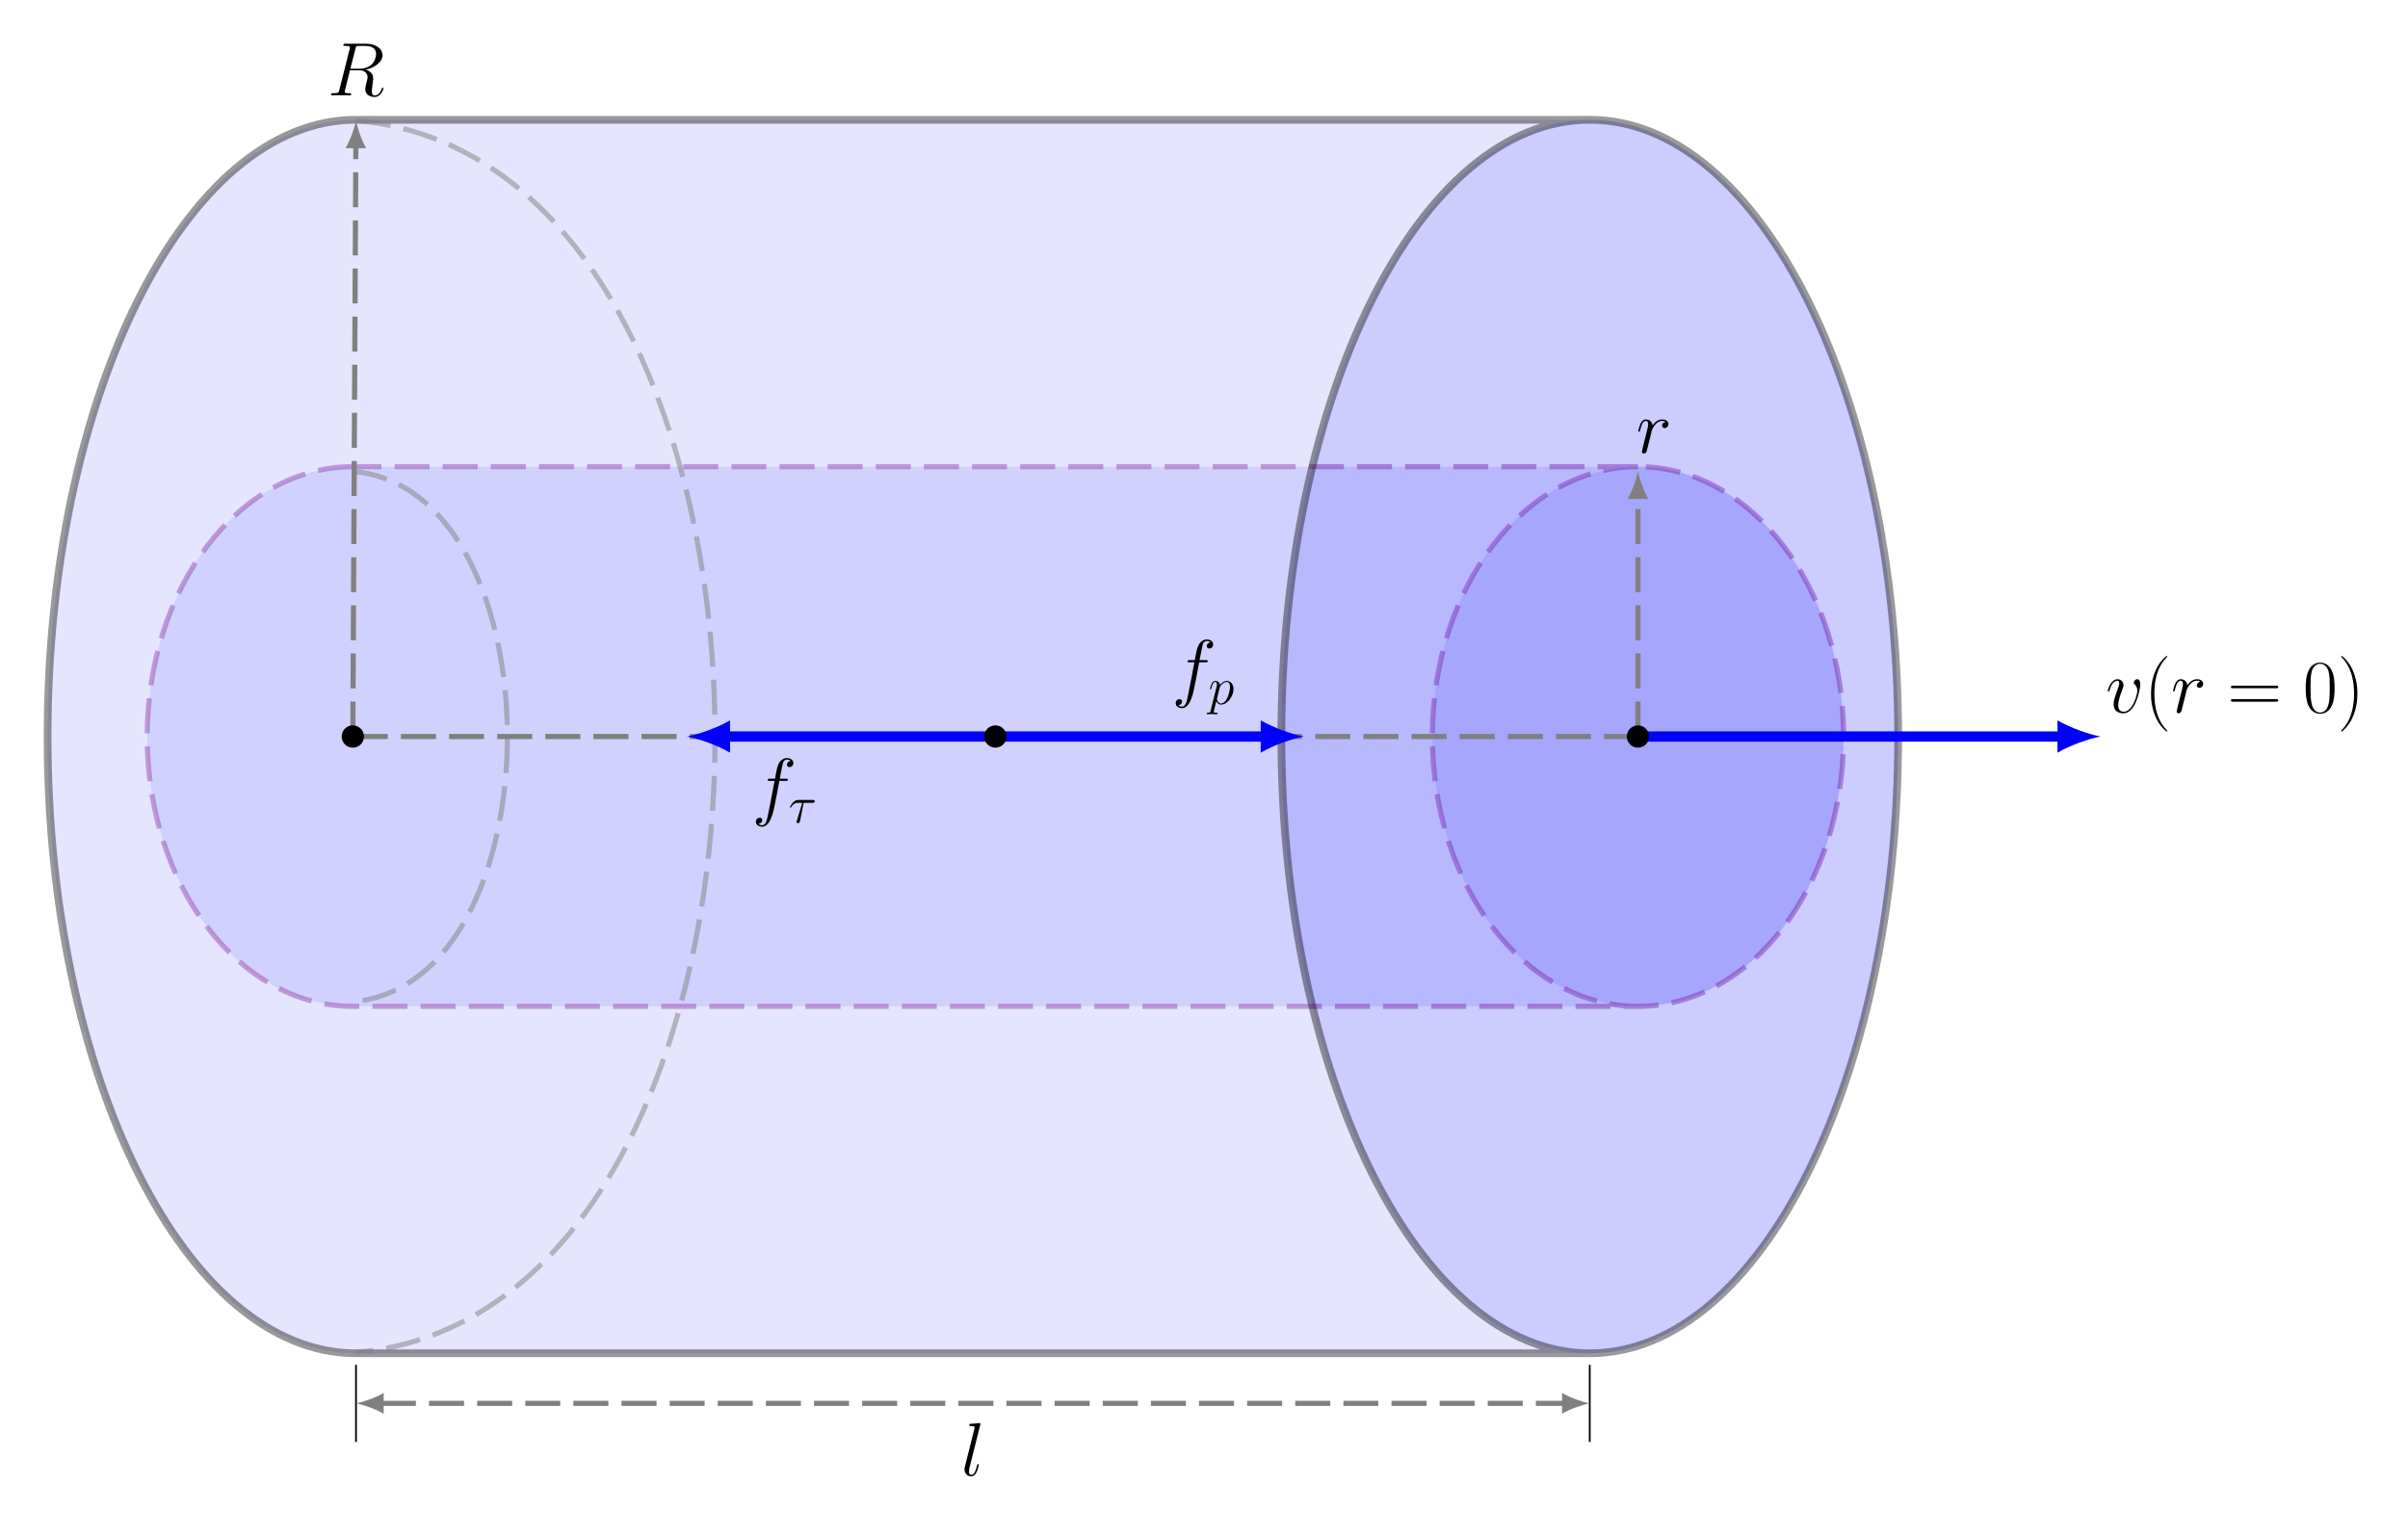
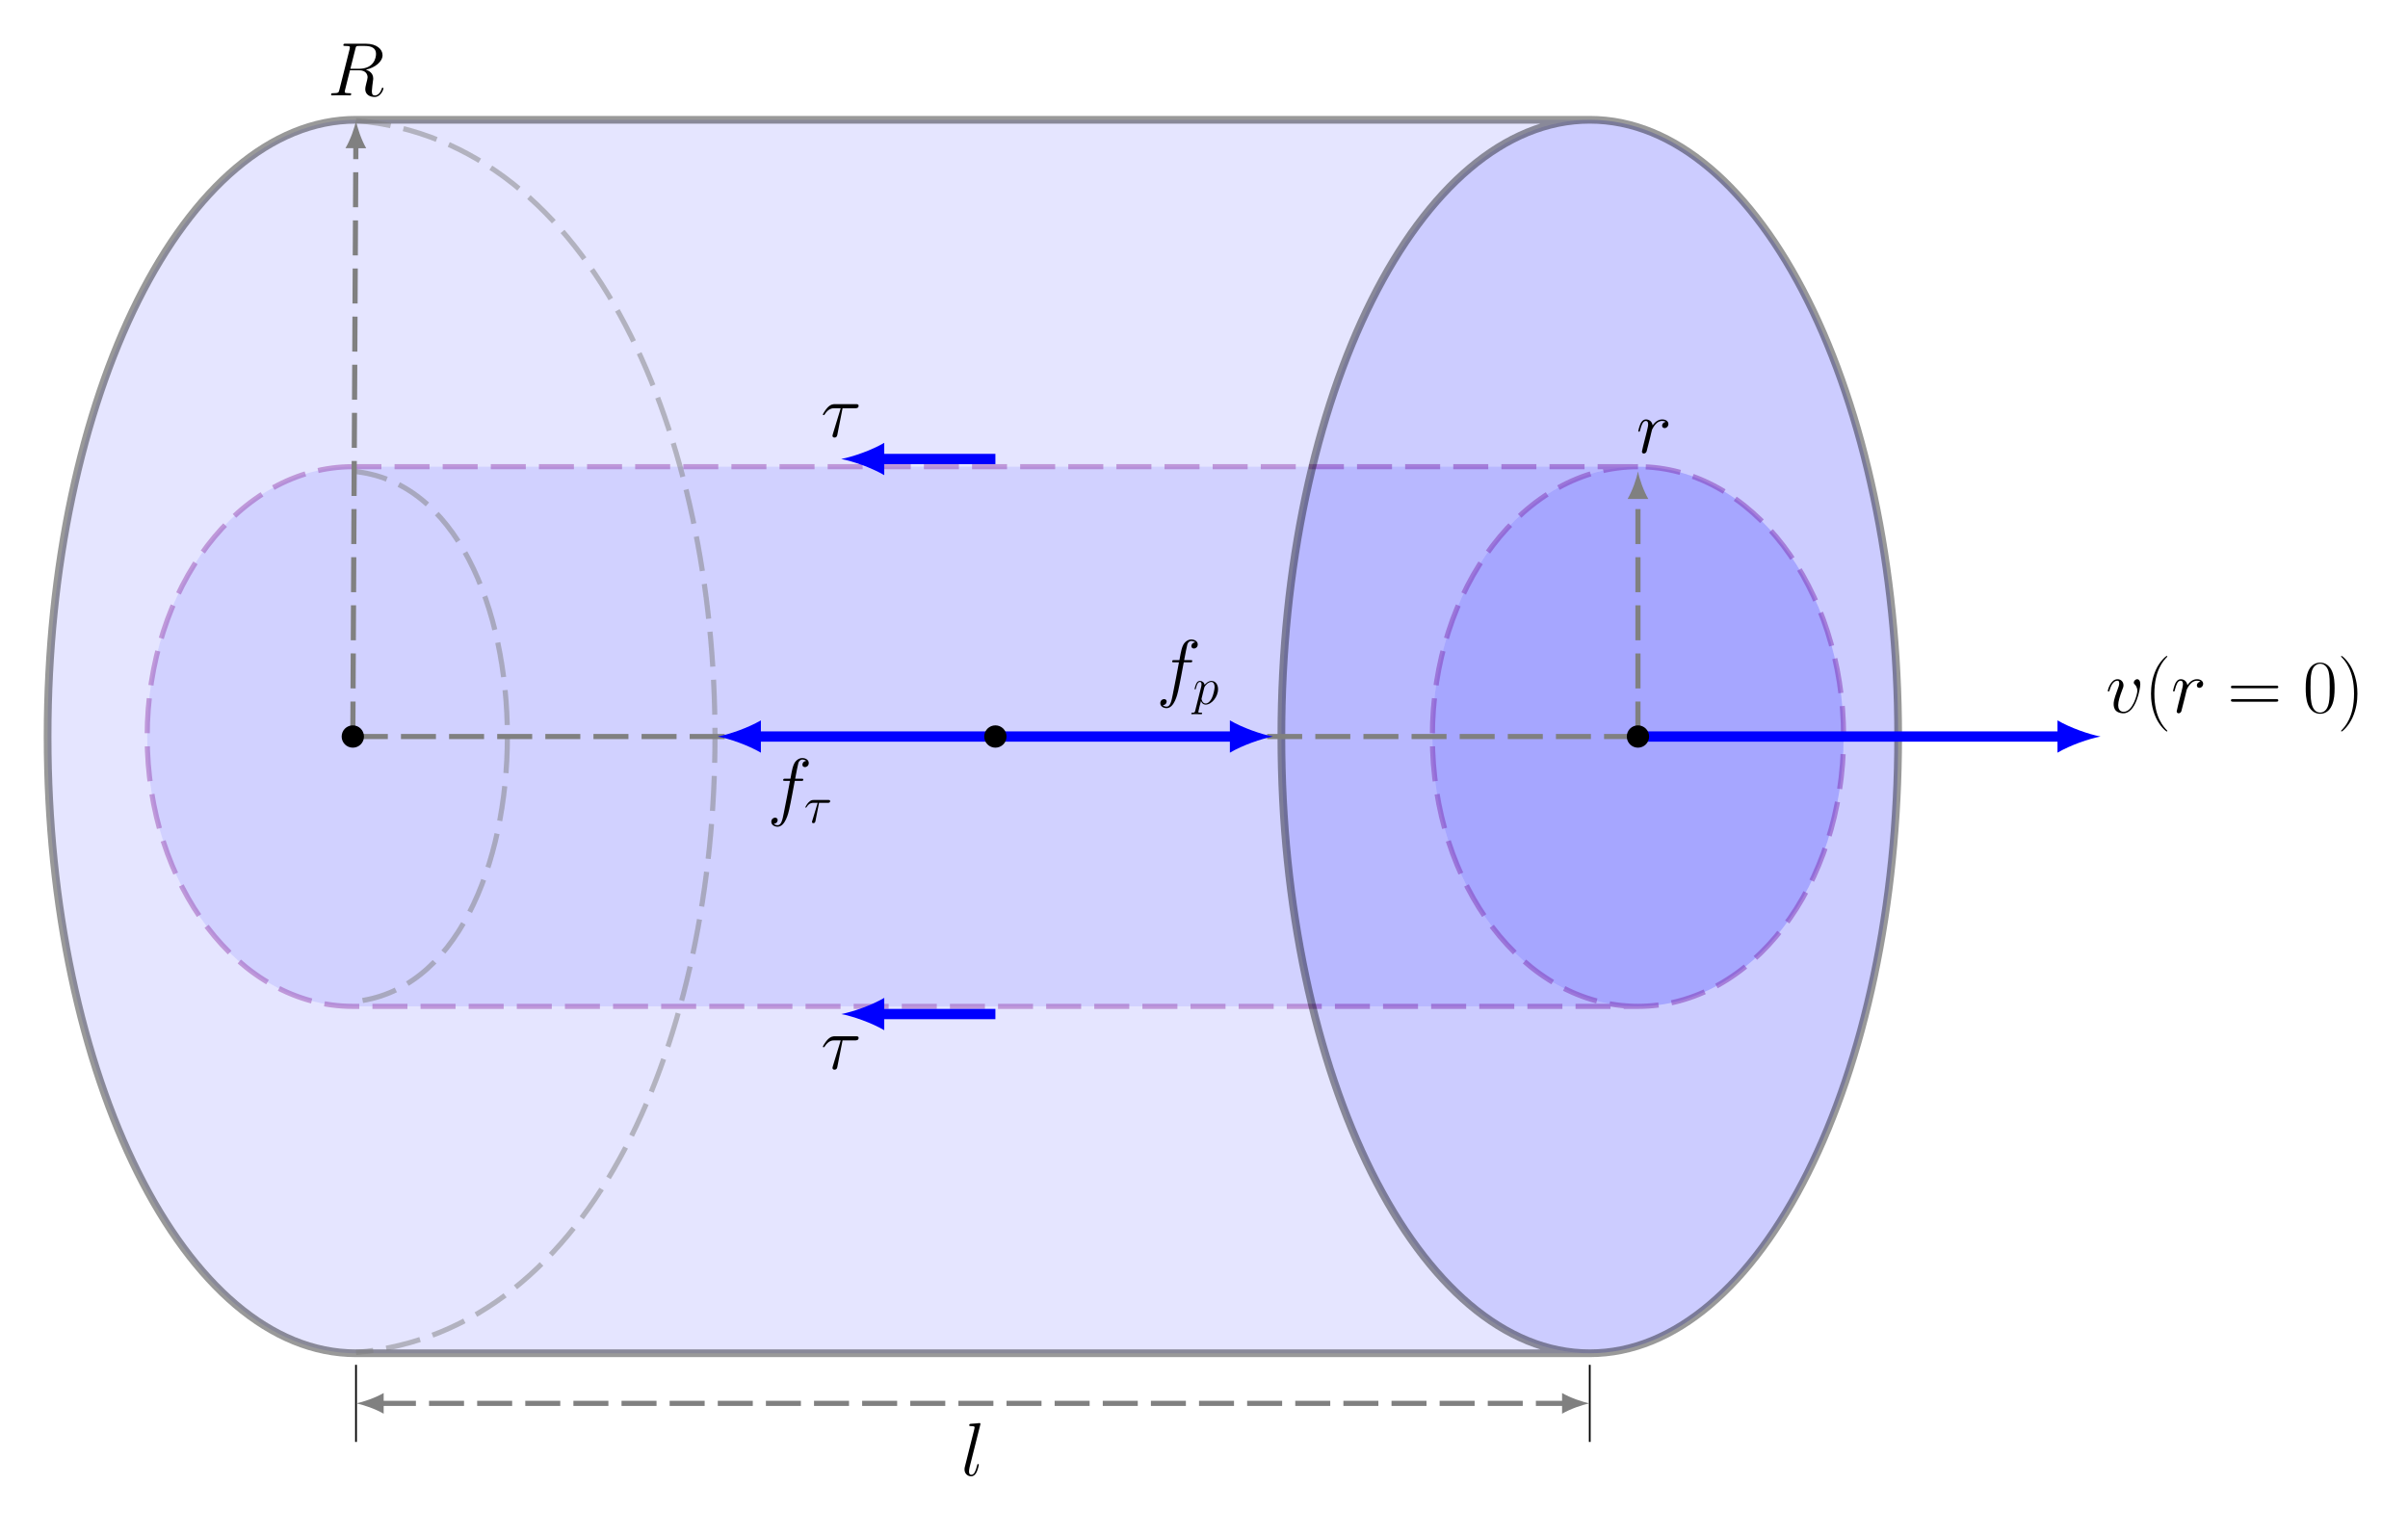
<svg xmlns="http://www.w3.org/2000/svg" xmlns:xlink="http://www.w3.org/1999/xlink" width="548.362pt" height="349.94pt" viewBox="0 0 548.362 349.94">
  <defs>
    <g>
      <g id="glyph-0-0">
        <path d="M 7.875 -6.438 C 7.875 -7.531 7.312 -7.594 7.188 -7.594 C 6.766 -7.594 6.391 -7.188 6.391 -6.828 C 6.391 -6.625 6.516 -6.516 6.578 -6.438 C 6.75 -6.281 7.203 -5.812 7.203 -4.922 C 7.203 -4.203 6.172 -0.172 4.094 -0.172 C 3.047 -0.172 2.844 -1.047 2.844 -1.688 C 2.844 -2.547 3.234 -3.75 3.703 -5 C 3.984 -5.703 4.047 -5.875 4.047 -6.219 C 4.047 -6.938 3.531 -7.594 2.688 -7.594 C 1.109 -7.594 0.469 -5.094 0.469 -4.953 C 0.469 -4.891 0.531 -4.797 0.656 -4.797 C 0.812 -4.797 0.828 -4.875 0.891 -5.109 C 1.312 -6.594 1.984 -7.25 2.641 -7.25 C 2.797 -7.25 3.078 -7.25 3.078 -6.688 C 3.078 -6.234 2.891 -5.734 2.641 -5.078 C 1.812 -2.875 1.812 -2.344 1.812 -1.922 C 1.812 -1.547 1.859 -0.844 2.391 -0.359 C 3.016 0.172 3.875 0.172 4.031 0.172 C 6.891 0.172 7.875 -5.453 7.875 -6.438 Z M 7.875 -6.438 " />
      </g>
      <g id="glyph-0-1">
        <path d="M 6.703 -7.047 C 6.172 -6.938 5.891 -6.562 5.891 -6.188 C 5.891 -5.766 6.219 -5.625 6.453 -5.625 C 6.938 -5.625 7.328 -6.047 7.328 -6.562 C 7.328 -7.109 6.797 -7.594 5.938 -7.594 C 5.25 -7.594 4.453 -7.281 3.734 -6.234 C 3.609 -7.141 2.922 -7.594 2.234 -7.594 C 1.562 -7.594 1.219 -7.078 1.016 -6.703 C 0.719 -6.078 0.469 -5.047 0.469 -4.953 C 0.469 -4.891 0.531 -4.797 0.656 -4.797 C 0.797 -4.797 0.812 -4.828 0.906 -5.219 C 1.172 -6.25 1.5 -7.25 2.188 -7.25 C 2.594 -7.25 2.719 -6.953 2.719 -6.453 C 2.719 -6.078 2.547 -5.406 2.422 -4.875 L 1.953 -3.016 C 1.875 -2.688 1.688 -1.906 1.594 -1.594 C 1.484 -1.156 1.297 -0.344 1.297 -0.266 C 1.297 -0.016 1.484 0.172 1.734 0.172 C 1.922 0.172 2.25 0.047 2.359 -0.297 C 2.406 -0.438 3.047 -3.031 3.156 -3.422 C 3.234 -3.812 3.344 -4.172 3.422 -4.547 C 3.5 -4.781 3.562 -5.062 3.609 -5.281 C 3.672 -5.438 4.125 -6.281 4.562 -6.656 C 4.766 -6.859 5.219 -7.25 5.922 -7.25 C 6.203 -7.25 6.469 -7.203 6.703 -7.047 Z M 6.703 -7.047 " />
      </g>
      <g id="glyph-0-2">
        <path d="M 6.344 -10.594 C 6.484 -11.234 6.562 -11.266 7.234 -11.266 L 8.469 -11.266 C 9.953 -11.266 11.047 -10.812 11.047 -9.469 C 11.047 -8.594 10.609 -6.062 7.141 -6.062 L 5.203 -6.062 Z M 8.734 -5.859 C 10.859 -6.312 12.531 -7.703 12.531 -9.172 C 12.531 -10.516 11.172 -11.766 8.781 -11.766 L 4.109 -11.766 C 3.766 -11.766 3.609 -11.766 3.609 -11.438 C 3.609 -11.266 3.734 -11.266 4.062 -11.266 C 5.094 -11.266 5.094 -11.125 5.094 -10.938 C 5.094 -10.906 5.094 -10.797 5.031 -10.531 L 2.703 -1.281 C 2.547 -0.672 2.516 -0.5 1.328 -0.5 C 0.938 -0.5 0.812 -0.5 0.812 -0.172 C 0.812 0 1 0 1.047 0 C 1.359 0 1.719 -0.031 2.047 -0.031 L 4.078 -0.031 C 4.391 -0.031 4.75 0 5.062 0 C 5.203 0 5.391 0 5.391 -0.328 C 5.391 -0.5 5.234 -0.5 4.969 -0.5 C 3.922 -0.5 3.922 -0.641 3.922 -0.812 C 3.922 -0.828 3.922 -0.953 3.953 -1.078 L 5.109 -5.719 L 7.188 -5.719 C 8.812 -5.719 9.125 -4.688 9.125 -4.109 C 9.125 -3.859 8.953 -3.188 8.828 -2.734 C 8.641 -1.953 8.594 -1.75 8.594 -1.422 C 8.594 -0.203 9.594 0.359 10.75 0.359 C 12.141 0.359 12.734 -1.344 12.734 -1.578 C 12.734 -1.703 12.656 -1.75 12.547 -1.75 C 12.422 -1.75 12.375 -1.656 12.344 -1.516 C 11.938 -0.297 11.234 0.016 10.797 0.016 C 10.359 0.016 10.094 -0.172 10.094 -0.953 C 10.094 -1.359 10.297 -2.922 10.312 -3.016 C 10.406 -3.656 10.406 -3.719 10.406 -3.859 C 10.406 -5.109 9.391 -5.641 8.734 -5.859 Z M 8.734 -5.859 " />
      </g>
      <g id="glyph-0-3">
        <path d="M 7.672 -6.922 C 8.031 -6.922 8.156 -6.922 8.156 -7.25 C 8.156 -7.422 8.031 -7.422 7.719 -7.422 L 6.312 -7.422 C 6.641 -9.188 6.891 -10.422 7.031 -10.969 C 7.125 -11.375 7.484 -11.781 7.938 -11.781 C 8.297 -11.781 8.656 -11.625 8.828 -11.469 C 8.156 -11.406 7.953 -10.906 7.953 -10.609 C 7.953 -10.266 8.219 -10.062 8.547 -10.062 C 8.891 -10.062 9.406 -10.344 9.406 -11 C 9.406 -11.719 8.672 -12.125 7.922 -12.125 C 7.188 -12.125 6.453 -11.578 6.109 -10.906 C 5.797 -10.297 5.625 -9.672 5.234 -7.422 L 4.078 -7.422 C 3.75 -7.422 3.578 -7.422 3.578 -7.109 C 3.578 -6.922 3.688 -6.922 4.031 -6.922 L 5.125 -6.922 C 4.828 -5.328 4.109 -1.422 3.719 0.406 C 3.422 1.906 3.172 3.172 2.312 3.172 C 2.25 3.172 1.75 3.172 1.453 2.844 C 2.328 2.766 2.328 2.016 2.328 2 C 2.328 1.656 2.062 1.453 1.734 1.453 C 1.391 1.453 0.875 1.734 0.875 2.391 C 0.875 3.141 1.641 3.516 2.312 3.516 C 4.062 3.516 4.781 0.359 4.969 -0.5 C 5.281 -1.828 6.125 -6.406 6.219 -6.922 Z M 7.672 -6.922 " />
      </g>
      <g id="glyph-0-4">
+         <path d="M 4.938 -6.484 L 7.797 -6.484 C 8.031 -6.484 8.594 -6.484 8.594 -7.047 C 8.594 -7.422 8.266 -7.422 7.953 -7.422 L 3.219 -7.422 C 2.828 -7.422 2.234 -7.422 1.453 -6.578 C 1 -6.078 0.453 -5.172 0.453 -5.062 C 0.453 -4.953 0.531 -4.922 0.641 -4.922 C 0.75 -4.922 0.781 -4.969 0.859 -5.078 C 1.75 -6.484 2.656 -6.484 3.078 -6.484 L 4.516 -6.484 L 2.719 -0.578 C 2.641 -0.328 2.641 -0.297 2.641 -0.234 C 2.641 -0.047 2.75 0.188 3.094 0.188 C 3.641 0.188 3.719 -0.281 3.766 -0.531 Z M 4.938 -6.484 " />
+       </g>
+       <g id="glyph-0-5">
        <path d="M 4.375 -11.516 C 4.391 -11.594 4.422 -11.688 4.422 -11.781 C 4.422 -11.953 4.25 -11.953 4.219 -11.953 C 4.203 -11.953 3.578 -11.891 3.266 -11.859 C 2.984 -11.844 2.719 -11.812 2.406 -11.797 C 2 -11.766 1.875 -11.75 1.875 -11.438 C 1.875 -11.266 2.047 -11.266 2.219 -11.266 C 3.094 -11.266 3.094 -11.109 3.094 -10.938 C 3.094 -10.859 3.094 -10.828 3.016 -10.516 L 0.875 -1.984 C 0.828 -1.797 0.797 -1.656 0.797 -1.375 C 0.797 -0.516 1.422 0.172 2.312 0.172 C 2.875 0.172 3.25 -0.203 3.531 -0.734 C 3.828 -1.312 4.062 -2.391 4.062 -2.469 C 4.062 -2.547 4 -2.625 3.891 -2.625 C 3.734 -2.625 3.719 -2.531 3.656 -2.266 C 3.344 -1.078 3.031 -0.172 2.344 -0.172 C 1.828 -0.172 1.828 -0.719 1.828 -0.969 C 1.828 -1.031 1.828 -1.391 1.953 -1.875 Z M 4.375 -11.516 " />
      </g>
      <g id="glyph-1-0">
        <path d="M 5.266 4.203 C 5.266 4.188 5.266 4.156 5.219 4.094 C 4.422 3.281 2.312 1.078 2.312 -4.281 C 2.312 -9.656 4.391 -11.844 5.234 -12.703 C 5.234 -12.719 5.266 -12.766 5.266 -12.812 C 5.266 -12.859 5.219 -12.891 5.141 -12.891 C 4.953 -12.891 3.5 -11.625 2.656 -9.734 C 1.797 -7.812 1.547 -5.953 1.547 -4.312 C 1.547 -3.062 1.672 -0.969 2.703 1.25 C 3.531 3.047 4.938 4.312 5.141 4.312 C 5.234 4.312 5.266 4.266 5.266 4.203 Z M 5.266 4.203 " />
      </g>
      <g id="glyph-1-1">
        <path d="M 11.078 -5.531 C 11.328 -5.531 11.594 -5.531 11.594 -5.812 C 11.594 -6.125 11.297 -6.125 11 -6.125 L 1.375 -6.125 C 1.078 -6.125 0.797 -6.125 0.797 -5.812 C 0.797 -5.531 1.047 -5.531 1.312 -5.531 Z M 11 -2.469 C 11.297 -2.469 11.594 -2.469 11.594 -2.766 C 11.594 -3.062 11.328 -3.062 11.078 -3.062 L 1.312 -3.062 C 1.047 -3.062 0.797 -3.062 0.797 -2.766 C 0.797 -2.469 1.078 -2.469 1.375 -2.469 Z M 11 -2.469 " />
      </g>
      <g id="glyph-1-2">
        <path d="M 7.234 -5.531 C 7.234 -6.578 7.219 -8.375 6.484 -9.75 C 5.859 -10.953 4.844 -11.375 3.938 -11.375 C 3.109 -11.375 2.062 -11 1.406 -9.766 C 0.719 -8.469 0.656 -6.875 0.656 -5.531 C 0.656 -4.547 0.672 -3.047 1.203 -1.734 C 1.953 0.031 3.266 0.281 3.938 0.281 C 4.734 0.281 5.938 -0.047 6.641 -1.688 C 7.156 -2.875 7.234 -4.266 7.234 -5.531 Z M 3.938 0 C 2.844 0 2.188 -0.953 1.953 -2.25 C 1.75 -3.266 1.75 -4.75 1.75 -5.719 C 1.75 -7.047 1.75 -8.141 1.984 -9.188 C 2.312 -10.656 3.266 -11.109 3.938 -11.109 C 4.656 -11.109 5.562 -10.641 5.891 -9.234 C 6.109 -8.25 6.125 -7.094 6.125 -5.719 C 6.125 -4.594 6.125 -3.219 5.922 -2.203 C 5.562 -0.328 4.547 0 3.938 0 Z M 3.938 0 " />
      </g>
      <g id="glyph-1-3">
        <path d="M 4.531 -4.281 C 4.531 -5.531 4.406 -7.625 3.375 -9.844 C 2.547 -11.641 1.141 -12.891 0.938 -12.891 C 0.875 -12.891 0.812 -12.875 0.812 -12.797 C 0.812 -12.766 0.828 -12.734 0.844 -12.703 C 1.672 -11.844 3.766 -9.656 3.766 -4.312 C 3.766 1.062 1.688 3.25 0.844 4.109 C 0.828 4.156 0.812 4.172 0.812 4.203 C 0.812 4.281 0.875 4.312 0.938 4.312 C 1.125 4.312 2.578 3.031 3.422 1.141 C 4.281 -0.781 4.531 -2.641 4.531 -4.281 Z M 4.531 -4.281 " />
      </g>
      <g id="glyph-2-0">
        <path d="M 0.516 1.516 C 0.438 1.875 0.375 1.969 -0.109 1.969 C -0.25 1.969 -0.375 1.969 -0.375 2.203 C -0.375 2.219 -0.359 2.312 -0.234 2.312 C -0.078 2.312 0.094 2.297 0.25 2.297 L 0.766 2.297 C 1.016 2.297 1.625 2.312 1.875 2.312 C 1.953 2.312 2.094 2.312 2.094 2.109 C 2.094 1.969 2.016 1.969 1.812 1.969 C 1.25 1.969 1.219 1.891 1.219 1.797 C 1.219 1.656 1.75 -0.406 1.828 -0.688 C 1.953 -0.344 2.281 0.125 2.906 0.125 C 4.25 0.125 5.719 -1.641 5.719 -3.391 C 5.719 -4.5 5.094 -5.266 4.203 -5.266 C 3.438 -5.266 2.781 -4.531 2.656 -4.359 C 2.562 -4.953 2.094 -5.266 1.609 -5.266 C 1.266 -5.266 0.984 -5.109 0.766 -4.656 C 0.547 -4.219 0.375 -3.484 0.375 -3.438 C 0.375 -3.391 0.438 -3.328 0.516 -3.328 C 0.609 -3.328 0.625 -3.344 0.688 -3.625 C 0.875 -4.328 1.094 -5.031 1.578 -5.031 C 1.859 -5.031 1.953 -4.844 1.953 -4.484 C 1.953 -4.203 1.906 -4.078 1.859 -3.859 Z M 2.578 -3.734 C 2.672 -4.062 3 -4.406 3.188 -4.578 C 3.328 -4.703 3.719 -5.031 4.172 -5.031 C 4.703 -5.031 4.938 -4.5 4.938 -3.891 C 4.938 -3.312 4.609 -1.953 4.297 -1.344 C 4 -0.688 3.453 -0.125 2.906 -0.125 C 2.094 -0.125 1.953 -1.141 1.953 -1.188 C 1.953 -1.234 1.984 -1.328 2 -1.391 Z M 2.578 -3.734 " />
      </g>
      <g id="glyph-2-1">
        <path d="M 3.438 -4.5 L 5.422 -4.5 C 5.562 -4.5 5.969 -4.5 5.969 -4.891 C 5.969 -5.156 5.734 -5.156 5.516 -5.156 L 2.234 -5.156 C 1.953 -5.156 1.547 -5.156 1 -4.562 C 0.688 -4.219 0.312 -3.578 0.312 -3.516 C 0.312 -3.438 0.375 -3.422 0.438 -3.422 C 0.531 -3.422 0.531 -3.453 0.594 -3.531 C 1.219 -4.5 1.844 -4.5 2.141 -4.5 L 3.125 -4.5 L 1.891 -0.406 C 1.828 -0.234 1.828 -0.203 1.828 -0.172 C 1.828 -0.031 1.906 0.125 2.156 0.125 C 2.516 0.125 2.578 -0.188 2.625 -0.375 Z M 3.438 -4.5 " />
      </g>
    </g>
  </defs>
  <path fill-rule="nonzero" fill="rgb(75%, 75%, 100%)" fill-opacity="0.5" d="M 80.344 106.297 C 54.484 106.297 33.523 133.812 33.523 167.754 C 33.523 201.695 54.484 229.211 80.344 229.211 L 373.008 229.211 C 347.148 229.211 326.188 201.695 326.188 167.754 C 326.188 133.812 347.148 106.297 373.008 106.297 Z M 80.344 106.297 " />
  <path fill-rule="nonzero" fill="rgb(50%, 50%, 100%)" fill-opacity="0.5" d="M 373.008 106.297 C 398.863 106.297 419.828 133.812 419.828 167.754 C 419.828 201.695 398.863 229.211 373.008 229.211 C 347.148 229.211 326.188 201.695 326.188 167.754 C 326.188 133.812 347.148 106.297 373.008 106.297 Z M 373.008 106.297 " />
  <path fill="none" stroke-width="1.171" stroke-linecap="butt" stroke-linejoin="miter" stroke="rgb(50%, 0%, 50%)" stroke-opacity="0.5" stroke-dasharray="7.97 2.989" stroke-miterlimit="10" d="M -108.3 61.456 C -134.16 61.456 -155.121 33.941 -155.121 -0.001 C -155.121 -33.942 -134.16 -61.458 -108.3 -61.458 L 184.364 -61.458 C 210.219 -61.458 231.184 -33.942 231.184 -0.001 C 231.184 33.941 210.219 61.456 184.364 61.456 Z M 184.364 61.456 C 158.504 61.456 137.543 33.941 137.543 -0.001 C 137.543 -33.942 158.504 -61.458 184.364 -61.458 " transform="matrix(1, 0, 0, -1, 188.644, 167.753)" />
  <path fill-rule="nonzero" fill="rgb(75%, 75%, 100%)" fill-opacity="0.4" d="M 81.066 27.281 C 42.281 27.281 10.84 90.172 10.84 167.754 C 10.84 245.336 42.281 308.227 81.066 308.227 L 362.031 308.227 C 323.242 308.227 291.801 245.336 291.801 167.754 C 291.801 90.172 323.242 27.281 362.031 27.281 Z M 81.066 27.281 " />
  <path fill-rule="nonzero" fill="rgb(50%, 50%, 100%)" fill-opacity="0.4" d="M 362.031 27.281 C 400.816 27.281 432.258 90.172 432.258 167.754 C 432.258 245.336 400.816 308.227 362.031 308.227 C 323.242 308.227 291.801 245.336 291.801 167.754 C 291.801 90.172 323.242 27.281 362.031 27.281 Z M 362.031 27.281 " />
  <path fill="none" stroke-width="1.756" stroke-linecap="butt" stroke-linejoin="miter" stroke="rgb(0%, 0%, 0%)" stroke-opacity="0.4" stroke-miterlimit="10" d="M -107.578 140.472 C -146.363 140.472 -177.804 77.581 -177.804 -0.001 C -177.804 -77.583 -146.363 -140.474 -107.578 -140.474 L 173.387 -140.474 C 212.172 -140.474 243.614 -77.583 243.614 -0.001 C 243.614 77.581 212.172 140.472 173.387 140.472 Z M 173.387 140.472 C 134.598 140.472 103.157 77.581 103.157 -0.001 C 103.157 -77.583 134.598 -140.474 173.387 -140.474 " transform="matrix(1, 0, 0, -1, 188.644, 167.753)" />
  <path fill="none" stroke-width="1.171" stroke-linecap="butt" stroke-linejoin="miter" stroke="rgb(50%, 50%, 50%)" stroke-opacity="1" stroke-dasharray="7.97 2.989" stroke-miterlimit="10" d="M -108.296 -0.001 L 184.356 -0.001 " transform="matrix(1, 0, 0, -1, 188.644, 167.753)" />
  <path fill="none" stroke-width="2.341" stroke-linecap="butt" stroke-linejoin="miter" stroke="rgb(0%, 0%, 100%)" stroke-opacity="1" stroke-miterlimit="10" d="M 184.356 -0.001 L 280.879 -0.001 " transform="matrix(1, 0, 0, -1, 188.644, 167.753)" />
  <path fill-rule="nonzero" fill="rgb(0%, 0%, 100%)" fill-opacity="1" d="M 478.355 167.754 C 475.738 167.262 471.488 165.789 468.543 164.074 L 468.543 171.434 C 471.488 169.715 475.738 168.242 478.355 167.754 " />
  <g fill="rgb(0%, 0%, 0%)" fill-opacity="1">
    <use xlink:href="#glyph-0-0" x="479.523" y="162.293" />
  </g>
  <g fill="rgb(0%, 0%, 0%)" fill-opacity="1">
    <use xlink:href="#glyph-1-0" x="488.293" y="162.293" />
  </g>
  <g fill="rgb(0%, 0%, 0%)" fill-opacity="1">
    <use xlink:href="#glyph-0-1" x="494.388" y="162.293" />
  </g>
  <g fill="rgb(0%, 0%, 0%)" fill-opacity="1">
    <use xlink:href="#glyph-1-1" x="507.236" y="162.293" />
  </g>
  <g fill="rgb(0%, 0%, 0%)" fill-opacity="1">
    <use xlink:href="#glyph-1-2" x="524.414" y="162.293" />
    <use xlink:href="#glyph-1-3" x="532.309" y="162.293" />
  </g>
  <path fill="none" stroke-width="1.171" stroke-linecap="butt" stroke-linejoin="miter" stroke="rgb(50%, 50%, 50%)" stroke-opacity="0.5" stroke-dasharray="7.97 2.989" stroke-miterlimit="10" d="M -108.3 60.401 C -61.367 56.296 -61.367 -56.298 -108.3 -60.403 " transform="matrix(1, 0, 0, -1, 188.644, 167.753)" />
  <path fill="none" stroke-width="1.171" stroke-linecap="butt" stroke-linejoin="miter" stroke="rgb(50%, 50%, 50%)" stroke-opacity="0.5" stroke-dasharray="7.97 2.989" stroke-miterlimit="10" d="M -107.574 140.296 C 1.43 130.757 1.43 -130.759 -107.574 -140.294 " transform="matrix(1, 0, 0, -1, 188.644, 167.753)" />
  <path fill="none" stroke-width="1.171" stroke-linecap="butt" stroke-linejoin="miter" stroke="rgb(50%, 50%, 50%)" stroke-opacity="1" stroke-dasharray="7.97 2.989" stroke-miterlimit="10" d="M 184.356 -0.001 L 184.36 54.73 " transform="matrix(1, 0, 0, -1, 188.644, 167.753)" />
  <path fill-rule="nonzero" fill="rgb(50%, 50%, 50%)" fill-opacity="1" d="M 373.004 107.352 C 372.688 109.031 371.742 111.762 370.641 113.652 L 375.367 113.652 C 374.266 111.762 373.32 109.031 373.004 107.352 " />
  <g fill="rgb(0%, 0%, 0%)" fill-opacity="1">
    <use xlink:href="#glyph-0-1" x="372.609" y="103.126" />
  </g>
  <path fill="none" stroke-width="1.171" stroke-linecap="butt" stroke-linejoin="miter" stroke="rgb(50%, 50%, 50%)" stroke-opacity="1" stroke-dasharray="7.97 2.989" stroke-miterlimit="10" d="M -108.296 -0.001 L -107.605 134.624 " transform="matrix(1, 0, 0, -1, 188.644, 167.753)" />
  <path fill-rule="nonzero" fill="rgb(50%, 50%, 50%)" fill-opacity="1" d="M 81.07 27.457 C 80.746 29.137 79.785 31.863 78.672 33.746 L 83.398 33.77 C 82.305 31.875 81.375 29.141 81.07 27.457 " />
  <g fill="rgb(0%, 0%, 0%)" fill-opacity="1">
    <use xlink:href="#glyph-0-2" x="74.584" y="21.727" />
  </g>
-   <path fill="none" stroke-width="2.341" stroke-linecap="butt" stroke-linejoin="miter" stroke="rgb(0%, 0%, 100%)" stroke-opacity="1" stroke-miterlimit="10" d="M 38.032 -0.001 L 99.434 -0.001 " transform="matrix(1, 0, 0, -1, 188.644, 167.753)" />
-   <path fill-rule="nonzero" fill="rgb(0%, 0%, 100%)" fill-opacity="1" d="M 296.91 167.754 C 294.293 167.262 290.043 165.789 287.098 164.074 L 287.098 171.434 C 290.043 169.715 294.293 168.242 296.91 167.754 " />
+   <path fill="none" stroke-width="2.341" stroke-linecap="butt" stroke-linejoin="miter" stroke="rgb(0%, 0%, 100%)" stroke-opacity="1" stroke-miterlimit="10" d="M 38.032 -0.001 L 92.411 -0.001 " transform="matrix(1, 0, 0, -1, 188.644, 167.753)" />
+   <path fill-rule="nonzero" fill="rgb(0%, 0%, 100%)" fill-opacity="1" d="M 289.887 167.754 C 287.27 167.262 283.02 165.789 280.074 164.074 L 280.074 171.434 C 283.02 169.715 287.27 168.242 289.887 167.754 " />
  <g fill="rgb(0%, 0%, 0%)" fill-opacity="1">
-     <use xlink:href="#glyph-0-3" x="266.864" y="157.774" />
+     <use xlink:href="#glyph-0-3" x="263.352" y="157.774" />
  </g>
  <g fill="rgb(0%, 0%, 0%)" fill-opacity="1">
-     <use xlink:href="#glyph-2-0" x="275.173" y="160.357" />
+     <use xlink:href="#glyph-2-0" x="271.661" y="160.357" />
  </g>
-   <path fill="none" stroke-width="2.341" stroke-linecap="butt" stroke-linejoin="miter" stroke="rgb(0%, 0%, 100%)" stroke-opacity="1" stroke-miterlimit="10" d="M 38.032 -0.001 L -23.374 -0.001 " transform="matrix(1, 0, 0, -1, 188.644, 167.753)" />
-   <path fill-rule="nonzero" fill="rgb(0%, 0%, 100%)" fill-opacity="1" d="M 156.438 167.754 C 159.055 168.242 163.309 169.715 166.25 171.434 L 166.25 164.074 C 163.309 165.789 159.055 167.262 156.438 167.754 " />
+   <path fill="none" stroke-width="2.341" stroke-linecap="butt" stroke-linejoin="miter" stroke="rgb(0%, 0%, 100%)" stroke-opacity="1" stroke-miterlimit="10" d="M 38.032 -0.001 L -16.351 -0.001 " transform="matrix(1, 0, 0, -1, 188.644, 167.753)" />
+   <path fill-rule="nonzero" fill="rgb(0%, 0%, 100%)" fill-opacity="1" d="M 163.461 167.754 C 166.078 168.242 170.332 169.715 173.273 171.434 L 173.273 164.074 C 170.332 165.789 166.078 167.262 163.461 167.754 " />
  <g fill="rgb(0%, 0%, 0%)" fill-opacity="1">
-     <use xlink:href="#glyph-0-3" x="171.258" y="184.781" />
+     <use xlink:href="#glyph-0-3" x="174.77" y="184.781" />
  </g>
  <g fill="rgb(0%, 0%, 0%)" fill-opacity="1">
-     <use xlink:href="#glyph-2-1" x="179.567" y="187.363" />
+     <use xlink:href="#glyph-2-1" x="183.079" y="187.363" />
+   </g>
+   <path fill="none" stroke-width="2.341" stroke-linecap="butt" stroke-linejoin="miter" stroke="rgb(0%, 0%, 100%)" stroke-opacity="1" stroke-miterlimit="10" d="M 38.032 63.21 L 11.743 63.21 " transform="matrix(1, 0, 0, -1, 188.644, 167.753)" />
+   <path fill-rule="nonzero" fill="rgb(0%, 0%, 100%)" fill-opacity="1" d="M 191.555 104.543 C 194.172 105.031 198.426 106.504 201.367 108.223 L 201.367 100.863 C 198.426 102.578 194.172 104.051 191.555 104.543 " />
+   <g fill="rgb(0%, 0%, 0%)" fill-opacity="1">
+     <use xlink:href="#glyph-0-4" x="186.934" y="99.471" />
+   </g>
+   <path fill="none" stroke-width="2.341" stroke-linecap="butt" stroke-linejoin="miter" stroke="rgb(0%, 0%, 100%)" stroke-opacity="1" stroke-miterlimit="10" d="M 38.032 -63.212 L 11.743 -63.212 " transform="matrix(1, 0, 0, -1, 188.644, 167.753)" />
+   <path fill-rule="nonzero" fill="rgb(0%, 0%, 100%)" fill-opacity="1" d="M 191.555 230.965 C 194.172 231.453 198.426 232.926 201.367 234.645 L 201.367 227.285 C 198.426 229 194.172 230.473 191.555 230.965 " />
+   <g fill="rgb(0%, 0%, 0%)" fill-opacity="1">
+     <use xlink:href="#glyph-0-4" x="186.934" y="243.448" />
  </g>
  <path fill-rule="nonzero" fill="rgb(0%, 0%, 0%)" fill-opacity="1" stroke-width="0.399" stroke-linecap="butt" stroke-linejoin="miter" stroke="rgb(0%, 0%, 0%)" stroke-opacity="1" stroke-miterlimit="10" d="M 40.372 -0.001 C 40.372 1.292 39.325 2.343 38.032 2.343 C 36.739 2.343 35.688 1.292 35.688 -0.001 C 35.688 -1.294 36.739 -2.341 38.032 -2.341 C 39.325 -2.341 40.372 -1.294 40.372 -0.001 Z M 40.372 -0.001 " transform="matrix(1, 0, 0, -1, 188.644, 167.753)" />
  <path fill="none" stroke-width="0.399" stroke-linecap="butt" stroke-linejoin="miter" stroke="rgb(0%, 0%, 0%)" stroke-opacity="1" stroke-miterlimit="10" d="M -107.574 -143.106 L -107.574 -160.665 " transform="matrix(1, 0, 0, -1, 188.644, 167.753)" />
  <path fill="none" stroke-width="0.399" stroke-linecap="butt" stroke-linejoin="miter" stroke="rgb(0%, 0%, 0%)" stroke-opacity="1" stroke-miterlimit="10" d="M 173.383 -143.106 L 173.383 -160.665 " transform="matrix(1, 0, 0, -1, 188.644, 167.753)" />
  <path fill="none" stroke-width="1.171" stroke-linecap="butt" stroke-linejoin="miter" stroke="rgb(50%, 50%, 50%)" stroke-opacity="1" stroke-dasharray="7.97 2.989" stroke-miterlimit="10" d="M -101.902 -151.884 L 167.708 -151.884 " transform="matrix(1, 0, 0, -1, 188.644, 167.753)" />
  <path fill-rule="nonzero" fill="rgb(50%, 50%, 50%)" fill-opacity="1" d="M 81.07 319.637 C 82.75 319.949 85.48 320.895 87.371 322 L 87.371 317.273 C 85.48 318.375 82.75 319.32 81.07 319.637 " />
  <path fill-rule="nonzero" fill="rgb(50%, 50%, 50%)" fill-opacity="1" d="M 362.023 319.637 C 360.344 319.32 357.613 318.375 355.723 317.273 L 355.723 322 C 357.613 320.895 360.344 319.949 362.023 319.637 " />
  <g fill="rgb(0%, 0%, 0%)" fill-opacity="1">
-     <use xlink:href="#glyph-0-4" x="218.847" y="336.076" />
+     <use xlink:href="#glyph-0-5" x="218.847" y="336.076" />
  </g>
  <path fill-rule="nonzero" fill="rgb(0%, 0%, 0%)" fill-opacity="1" stroke-width="0.399" stroke-linecap="butt" stroke-linejoin="miter" stroke="rgb(0%, 0%, 0%)" stroke-opacity="1" stroke-miterlimit="10" d="M 186.7 -0.001 C 186.7 1.292 185.649 2.343 184.356 2.343 C 183.063 2.343 182.016 1.292 182.016 -0.001 C 182.016 -1.294 183.063 -2.341 184.356 -2.341 C 185.649 -2.341 186.7 -1.294 186.7 -0.001 Z M 186.7 -0.001 " transform="matrix(1, 0, 0, -1, 188.644, 167.753)" />
  <path fill-rule="nonzero" fill="rgb(0%, 0%, 0%)" fill-opacity="1" stroke-width="0.399" stroke-linecap="butt" stroke-linejoin="miter" stroke="rgb(0%, 0%, 0%)" stroke-opacity="1" stroke-miterlimit="10" d="M -105.957 -0.001 C -105.957 1.292 -107.003 2.343 -108.296 2.343 C -109.589 2.343 -110.64 1.292 -110.64 -0.001 C -110.64 -1.294 -109.589 -2.341 -108.296 -2.341 C -107.003 -2.341 -105.957 -1.294 -105.957 -0.001 Z M -105.957 -0.001 " transform="matrix(1, 0, 0, -1, 188.644, 167.753)" />
</svg>
